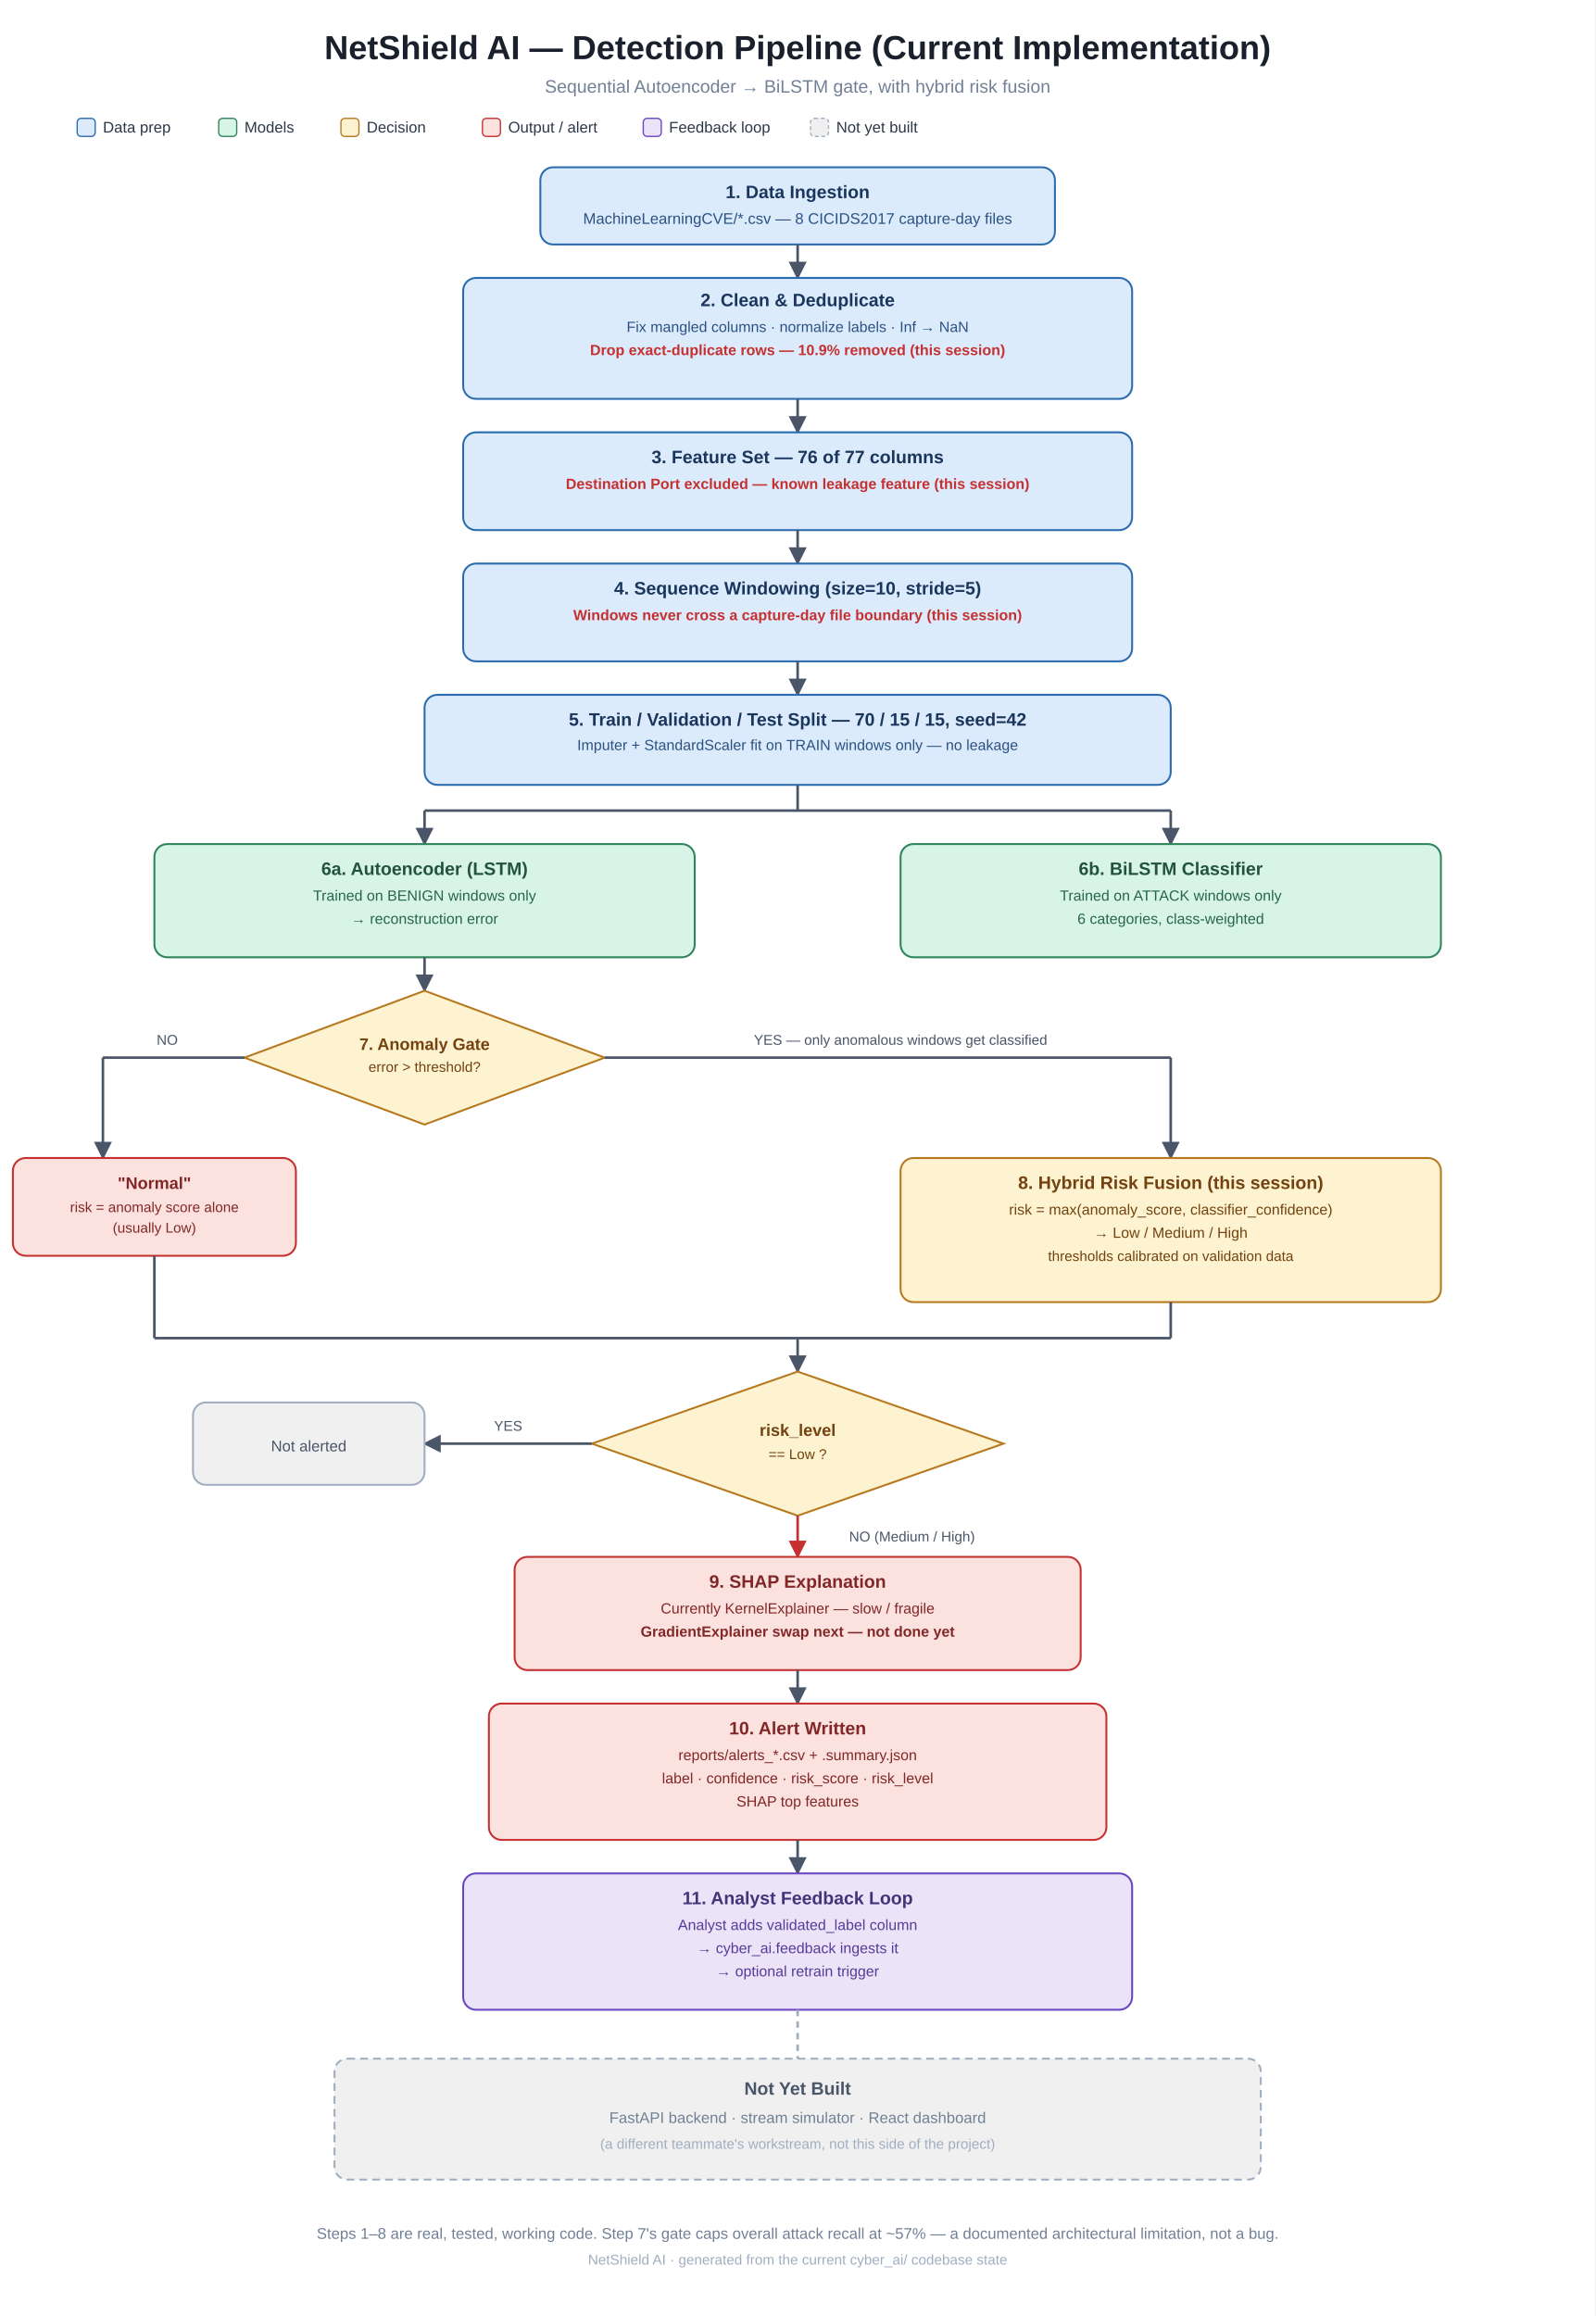
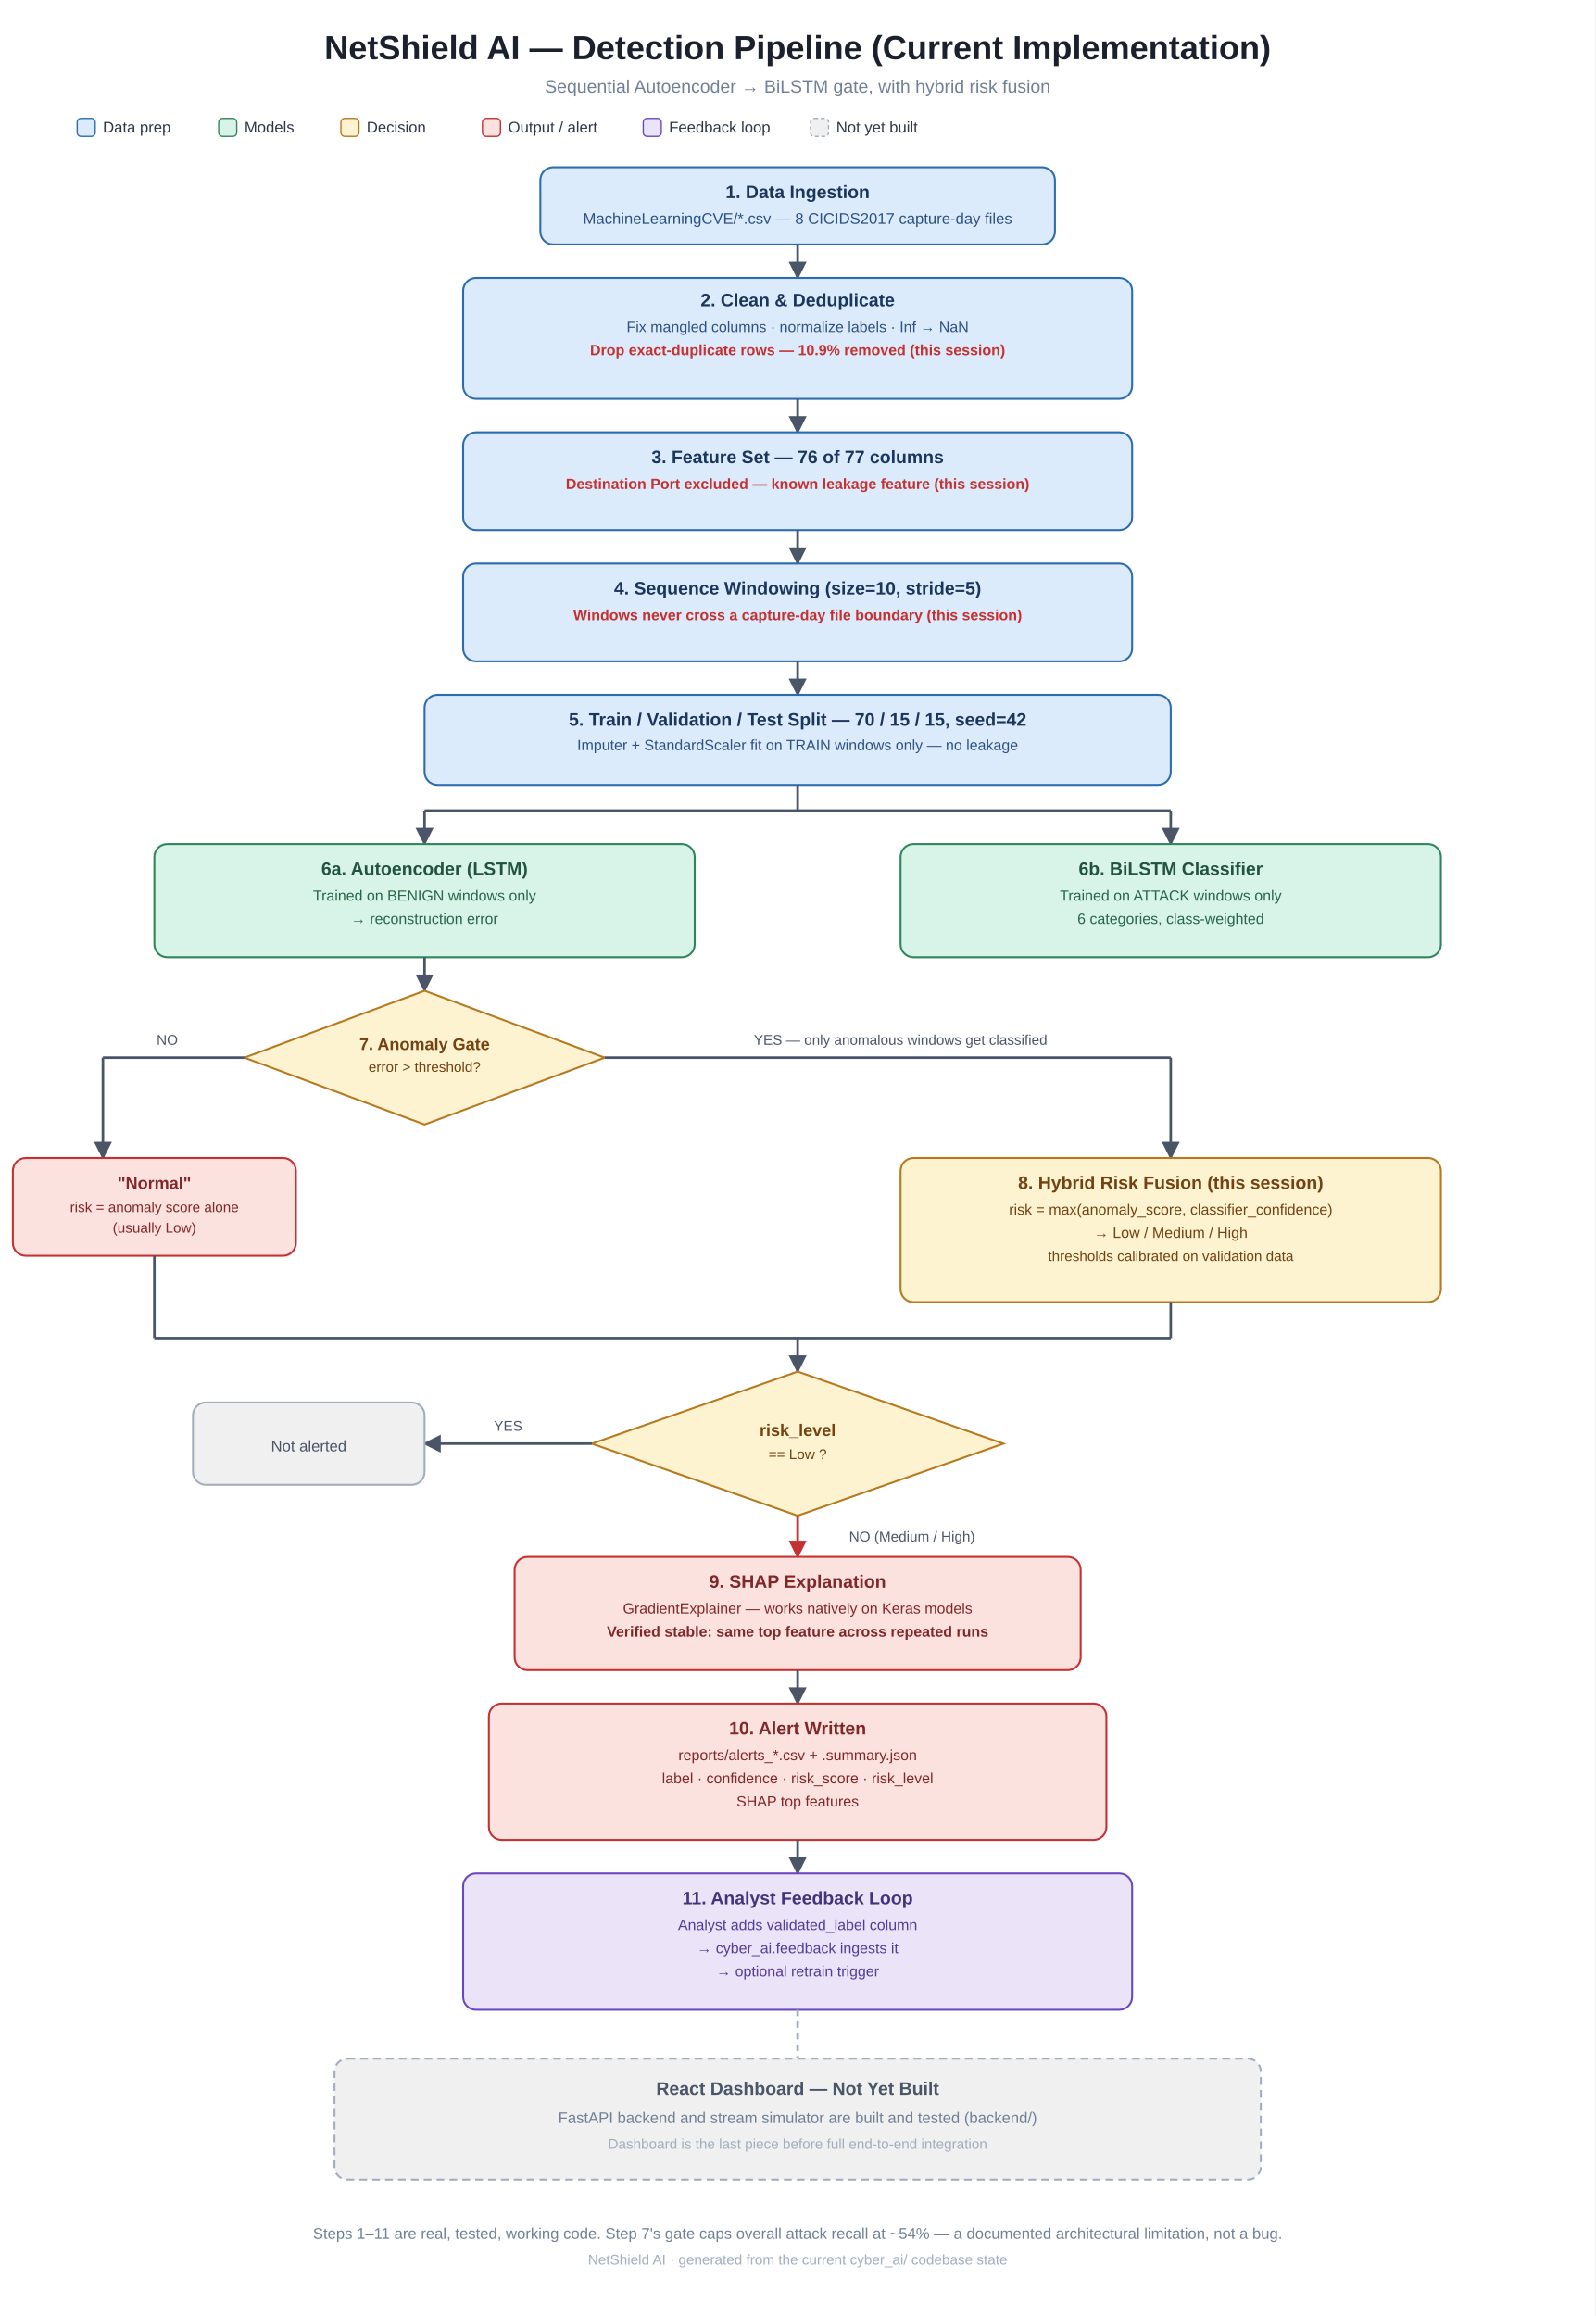
<svg xmlns="http://www.w3.org/2000/svg" viewBox="0 0 1240 1800" font-family="Segoe UI, Arial, sans-serif">
  <defs>
    <marker id="arrow" viewBox="0 0 10 10" refX="9" refY="5" markerWidth="7" markerHeight="7" orient="auto-start-reverse">
      <path d="M0,0 L10,5 L0,10 z" fill="#4A5568" />
    </marker>
    <marker id="arrowRed" viewBox="0 0 10 10" refX="9" refY="5" markerWidth="7" markerHeight="7" orient="auto-start-reverse">
      <path d="M0,0 L10,5 L0,10 z" fill="#C53030" />
    </marker>
  </defs>
  <rect width="1240" height="1800" fill="#FFFFFF" />
  <text x="620" y="46" text-anchor="middle" font-size="26" font-weight="700" fill="#1A202C">NetShield AI — Detection Pipeline (Current Implementation)</text>
  <text x="620" y="72" text-anchor="middle" font-size="14" fill="#718096">Sequential Autoencoder → BiLSTM gate, with hybrid risk fusion</text>
  <g font-size="12" fill="#2D3748">
    <rect x="60" y="92" width="14" height="14" rx="3" fill="#DCEBFB" stroke="#2B6CB0" />
    <text x="80" y="103">Data prep</text>
    <rect x="170" y="92" width="14" height="14" rx="3" fill="#D8F3E8" stroke="#2F855A" />
    <text x="190" y="103">Models</text>
    <rect x="265" y="92" width="14" height="14" rx="3" fill="#FDF3D0" stroke="#B7791F" />
    <text x="285" y="103">Decision</text>
    <rect x="375" y="92" width="14" height="14" rx="3" fill="#FBE2DF" stroke="#C53030" />
    <text x="395" y="103">Output / alert</text>
    <rect x="500" y="92" width="14" height="14" rx="3" fill="#EBE3F7" stroke="#6B46C1" />
    <text x="520" y="103">Feedback loop</text>
    <rect x="630" y="92" width="14" height="14" rx="3" fill="#F0F0F0" stroke="#A0AEC0" stroke-dasharray="3,2" />
    <text x="650" y="103">Not yet built</text>
  </g>
  <rect x="420" y="130" width="400" height="60" rx="10" fill="#DCEBFB" stroke="#2B6CB0" stroke-width="1.5" />
  <text x="620" y="154" text-anchor="middle" font-size="14" font-weight="600" fill="#1A365D">1. Data Ingestion</text>
  <text x="620" y="174" text-anchor="middle" font-size="12" fill="#2C5282">MachineLearningCVE/*.csv — 8 CICIDS2017 capture-day files</text>
  <line x1="620" y1="190" x2="620" y2="216" stroke="#4A5568" stroke-width="2" marker-end="url(#arrow)" />
  <rect x="360" y="216" width="520" height="94" rx="10" fill="#DCEBFB" stroke="#2B6CB0" stroke-width="1.5" />
  <text x="620" y="238" text-anchor="middle" font-size="14" font-weight="600" fill="#1A365D">2. Clean &amp; Deduplicate</text>
  <text x="620" y="258" text-anchor="middle" font-size="11.5" fill="#2C5282">Fix mangled columns · normalize labels · Inf → NaN</text>
  <text x="620" y="276" text-anchor="middle" font-size="11.5" font-weight="700" fill="#C53030">Drop exact-duplicate rows — 10.9% removed (this session)</text>
  <line x1="620" y1="310" x2="620" y2="336" stroke="#4A5568" stroke-width="2" marker-end="url(#arrow)" />
  <rect x="360" y="336" width="520" height="76" rx="10" fill="#DCEBFB" stroke="#2B6CB0" stroke-width="1.5" />
  <text x="620" y="360" text-anchor="middle" font-size="14" font-weight="600" fill="#1A365D">3. Feature Set — 76 of 77 columns</text>
  <text x="620" y="380" text-anchor="middle" font-size="11.5" font-weight="700" fill="#C53030">Destination Port excluded — known leakage feature (this session)</text>
  <line x1="620" y1="412" x2="620" y2="438" stroke="#4A5568" stroke-width="2" marker-end="url(#arrow)" />
  <rect x="360" y="438" width="520" height="76" rx="10" fill="#DCEBFB" stroke="#2B6CB0" stroke-width="1.5" />
  <text x="620" y="462" text-anchor="middle" font-size="14" font-weight="600" fill="#1A365D">4. Sequence Windowing (size=10, stride=5)</text>
  <text x="620" y="482" text-anchor="middle" font-size="11.5" font-weight="700" fill="#C53030">Windows never cross a capture-day file boundary (this session)</text>
  <line x1="620" y1="514" x2="620" y2="540" stroke="#4A5568" stroke-width="2" marker-end="url(#arrow)" />
  <rect x="330" y="540" width="580" height="70" rx="10" fill="#DCEBFB" stroke="#2B6CB0" stroke-width="1.5" />
  <text x="620" y="564" text-anchor="middle" font-size="14" font-weight="600" fill="#1A365D">5. Train / Validation / Test Split — 70 / 15 / 15, seed=42</text>
  <text x="620" y="583" text-anchor="middle" font-size="11.5" fill="#2C5282">Imputer + StandardScaler fit on TRAIN windows only — no leakage</text>
  <line x1="620" y1="610" x2="620" y2="630" stroke="#4A5568" stroke-width="2" />
  <line x1="330" y1="630" x2="910" y2="630" stroke="#4A5568" stroke-width="2" />
  <line x1="330" y1="630" x2="330" y2="656" stroke="#4A5568" stroke-width="2" marker-end="url(#arrow)" />
  <line x1="910" y1="630" x2="910" y2="656" stroke="#4A5568" stroke-width="2" marker-end="url(#arrow)" />
  <rect x="120" y="656" width="420" height="88" rx="10" fill="#D8F3E8" stroke="#2F855A" stroke-width="1.5" />
  <text x="330" y="680" text-anchor="middle" font-size="14" font-weight="600" fill="#22543D">6a. Autoencoder (LSTM)</text>
  <text x="330" y="700" text-anchor="middle" font-size="11.5" fill="#276749">Trained on BENIGN windows only</text>
  <text x="330" y="718" text-anchor="middle" font-size="11.5" fill="#276749">→ reconstruction error</text>
  <rect x="700" y="656" width="420" height="88" rx="10" fill="#D8F3E8" stroke="#2F855A" stroke-width="1.5" />
  <text x="910" y="680" text-anchor="middle" font-size="14" font-weight="600" fill="#22543D">6b. BiLSTM Classifier</text>
  <text x="910" y="700" text-anchor="middle" font-size="11.5" fill="#276749">Trained on ATTACK windows only</text>
  <text x="910" y="718" text-anchor="middle" font-size="11.5" fill="#276749">6 categories, class-weighted</text>
  <line x1="330" y1="744" x2="330" y2="770" stroke="#4A5568" stroke-width="2" marker-end="url(#arrow)" />
  <polygon points="330,770 470,822 330,874 190,822" fill="#FDF3D0" stroke="#B7791F" stroke-width="1.5" />
  <text x="330" y="816" text-anchor="middle" font-size="13" font-weight="600" fill="#744210">7. Anomaly Gate</text>
  <text x="330" y="833" text-anchor="middle" font-size="11" fill="#744210">error &gt; threshold?</text>
  <line x1="190" y1="822" x2="80" y2="822" stroke="#4A5568" stroke-width="2" />
  <text x="130" y="812" text-anchor="middle" font-size="11" fill="#4A5568">NO</text>
  <line x1="80" y1="822" x2="80" y2="900" stroke="#4A5568" stroke-width="2" marker-end="url(#arrow)" />
  <rect x="10" y="900" width="220" height="76" rx="10" fill="#FBE2DF" stroke="#C53030" stroke-width="1.5" />
  <text x="120" y="924" text-anchor="middle" font-size="13" font-weight="600" fill="#822727">"Normal"</text>
  <text x="120" y="942" text-anchor="middle" font-size="11" fill="#822727">risk = anomaly score alone</text>
  <text x="120" y="958" text-anchor="middle" font-size="11" fill="#822727">(usually Low)</text>
  <line x1="470" y1="822" x2="910" y2="822" stroke="#4A5568" stroke-width="2" />
  <text x="700" y="812" text-anchor="middle" font-size="11" fill="#4A5568">YES — only anomalous windows get classified</text>
  <line x1="910" y1="822" x2="910" y2="900" stroke="#4A5568" stroke-width="2" marker-end="url(#arrow)" />
  <rect x="700" y="900" width="420" height="112" rx="10" fill="#FDF3D0" stroke="#B7791F" stroke-width="1.5" />
  <text x="910" y="924" text-anchor="middle" font-size="14" font-weight="600" fill="#744210">8. Hybrid Risk Fusion (this session)</text>
  <text x="910" y="944" text-anchor="middle" font-size="11.5" fill="#744210">risk = max(anomaly_score, classifier_confidence)</text>
  <text x="910" y="962" text-anchor="middle" font-size="11.5" fill="#744210">→ Low / Medium / High</text>
  <text x="910" y="980" text-anchor="middle" font-size="11" fill="#744210">thresholds calibrated on validation data</text>
  <line x1="120" y1="976" x2="120" y2="1040" stroke="#4A5568" stroke-width="2" />
  <line x1="910" y1="1012" x2="910" y2="1040" stroke="#4A5568" stroke-width="2" />
  <line x1="120" y1="1040" x2="620" y2="1040" stroke="#4A5568" stroke-width="2" />
  <line x1="910" y1="1040" x2="620" y2="1040" stroke="#4A5568" stroke-width="2" />
  <line x1="620" y1="1040" x2="620" y2="1066" stroke="#4A5568" stroke-width="2" marker-end="url(#arrow)" />
  <polygon points="620,1066 780,1122 620,1178 460,1122" fill="#FDF3D0" stroke="#B7791F" stroke-width="1.5" />
  <text x="620" y="1116" text-anchor="middle" font-size="13" font-weight="600" fill="#744210">risk_level</text>
  <text x="620" y="1134" text-anchor="middle" font-size="11" fill="#744210">== Low ?</text>
  <line x1="460" y1="1122" x2="330" y2="1122" stroke="#4A5568" stroke-width="2" marker-end="url(#arrow)" />
  <text x="395" y="1112" text-anchor="middle" font-size="11" fill="#4A5568">YES</text>
  <rect x="150" y="1090" width="180" height="64" rx="10" fill="#F0F0F0" stroke="#A0AEC0" stroke-width="1.5" />
  <text x="240" y="1128" text-anchor="middle" font-size="12" fill="#4A5568">Not alerted</text>
  <line x1="620" y1="1178" x2="620" y2="1210" stroke="#C53030" stroke-width="2" marker-end="url(#arrowRed)" />
  <text x="660" y="1198" font-size="11" fill="#4A5568">NO (Medium / High)</text>
  <rect x="400" y="1210" width="440" height="88" rx="10" fill="#FBE2DF" stroke="#C53030" stroke-width="1.5" />
  <text x="620" y="1234" text-anchor="middle" font-size="14" font-weight="600" fill="#822727">9. SHAP Explanation</text>
-   <text x="620" y="1254" text-anchor="middle" font-size="11.5" fill="#822727">Currently KernelExplainer — slow / fragile</text>
-   <text x="620" y="1272" text-anchor="middle" font-size="11.5" font-weight="700" fill="#822727">GradientExplainer swap next — not done yet</text>
+   <text x="620" y="1254" text-anchor="middle" font-size="11.5" fill="#822727">GradientExplainer — works natively on Keras models</text>
+   <text x="620" y="1272" text-anchor="middle" font-size="11.5" font-weight="700" fill="#822727">Verified stable: same top feature across repeated runs</text>
  <line x1="620" y1="1298" x2="620" y2="1324" stroke="#4A5568" stroke-width="2" marker-end="url(#arrow)" />
  <rect x="380" y="1324" width="480" height="106" rx="10" fill="#FBE2DF" stroke="#C53030" stroke-width="1.5" />
  <text x="620" y="1348" text-anchor="middle" font-size="14" font-weight="600" fill="#822727">10. Alert Written</text>
  <text x="620" y="1368" text-anchor="middle" font-size="11.5" fill="#822727">reports/alerts_*.csv + .summary.json</text>
  <text x="620" y="1386" text-anchor="middle" font-size="11.5" fill="#822727">label · confidence · risk_score · risk_level</text>
  <text x="620" y="1404" text-anchor="middle" font-size="11.5" fill="#822727">SHAP top features</text>
  <line x1="620" y1="1430" x2="620" y2="1456" stroke="#4A5568" stroke-width="2" marker-end="url(#arrow)" />
  <rect x="360" y="1456" width="520" height="106" rx="10" fill="#EBE3F7" stroke="#6B46C1" stroke-width="1.5" />
  <text x="620" y="1480" text-anchor="middle" font-size="14" font-weight="600" fill="#44337A">11. Analyst Feedback Loop</text>
  <text x="620" y="1500" text-anchor="middle" font-size="11.5" fill="#553C9A">Analyst adds validated_label column</text>
  <text x="620" y="1518" text-anchor="middle" font-size="11.5" fill="#553C9A">→ cyber_ai.feedback ingests it</text>
  <text x="620" y="1536" text-anchor="middle" font-size="11.5" fill="#553C9A">→ optional retrain trigger</text>
  <line x1="620" y1="1562" x2="620" y2="1600" stroke="#A0AEC0" stroke-width="2" stroke-dasharray="5,4" />
  <rect x="260" y="1600" width="720" height="94" rx="10" fill="#F0F0F0" stroke="#A0AEC0" stroke-width="1.5" stroke-dasharray="6,4" />
-   <text x="620" y="1628" text-anchor="middle" font-size="14" font-weight="600" fill="#4A5568">Not Yet Built</text>
-   <text x="620" y="1650" text-anchor="middle" font-size="12" fill="#718096">FastAPI backend  ·  stream simulator  ·  React dashboard</text>
-   <text x="620" y="1670" text-anchor="middle" font-size="11" fill="#A0AEC0">(a different teammate's workstream, not this side of the project)</text>
-   <text x="620" y="1740" text-anchor="middle" font-size="12" fill="#718096">Steps 1–8 are real, tested, working code. Step 7's gate caps overall attack recall at ~57% — a documented architectural limitation, not a bug.</text>
+   <text x="620" y="1628" text-anchor="middle" font-size="14" font-weight="600" fill="#4A5568">React Dashboard — Not Yet Built</text>
+   <text x="620" y="1650" text-anchor="middle" font-size="12" fill="#718096">FastAPI backend and stream simulator are built and tested (backend/)</text>
+   <text x="620" y="1670" text-anchor="middle" font-size="11" fill="#A0AEC0">Dashboard is the last piece before full end-to-end integration</text>
+   <text x="620" y="1740" text-anchor="middle" font-size="12" fill="#718096">Steps 1–11 are real, tested, working code. Step 7's gate caps overall attack recall at ~54% — a documented architectural limitation, not a bug.</text>
  <text x="620" y="1760" text-anchor="middle" font-size="11" fill="#A0AEC0">NetShield AI · generated from the current cyber_ai/ codebase state</text>
</svg>
